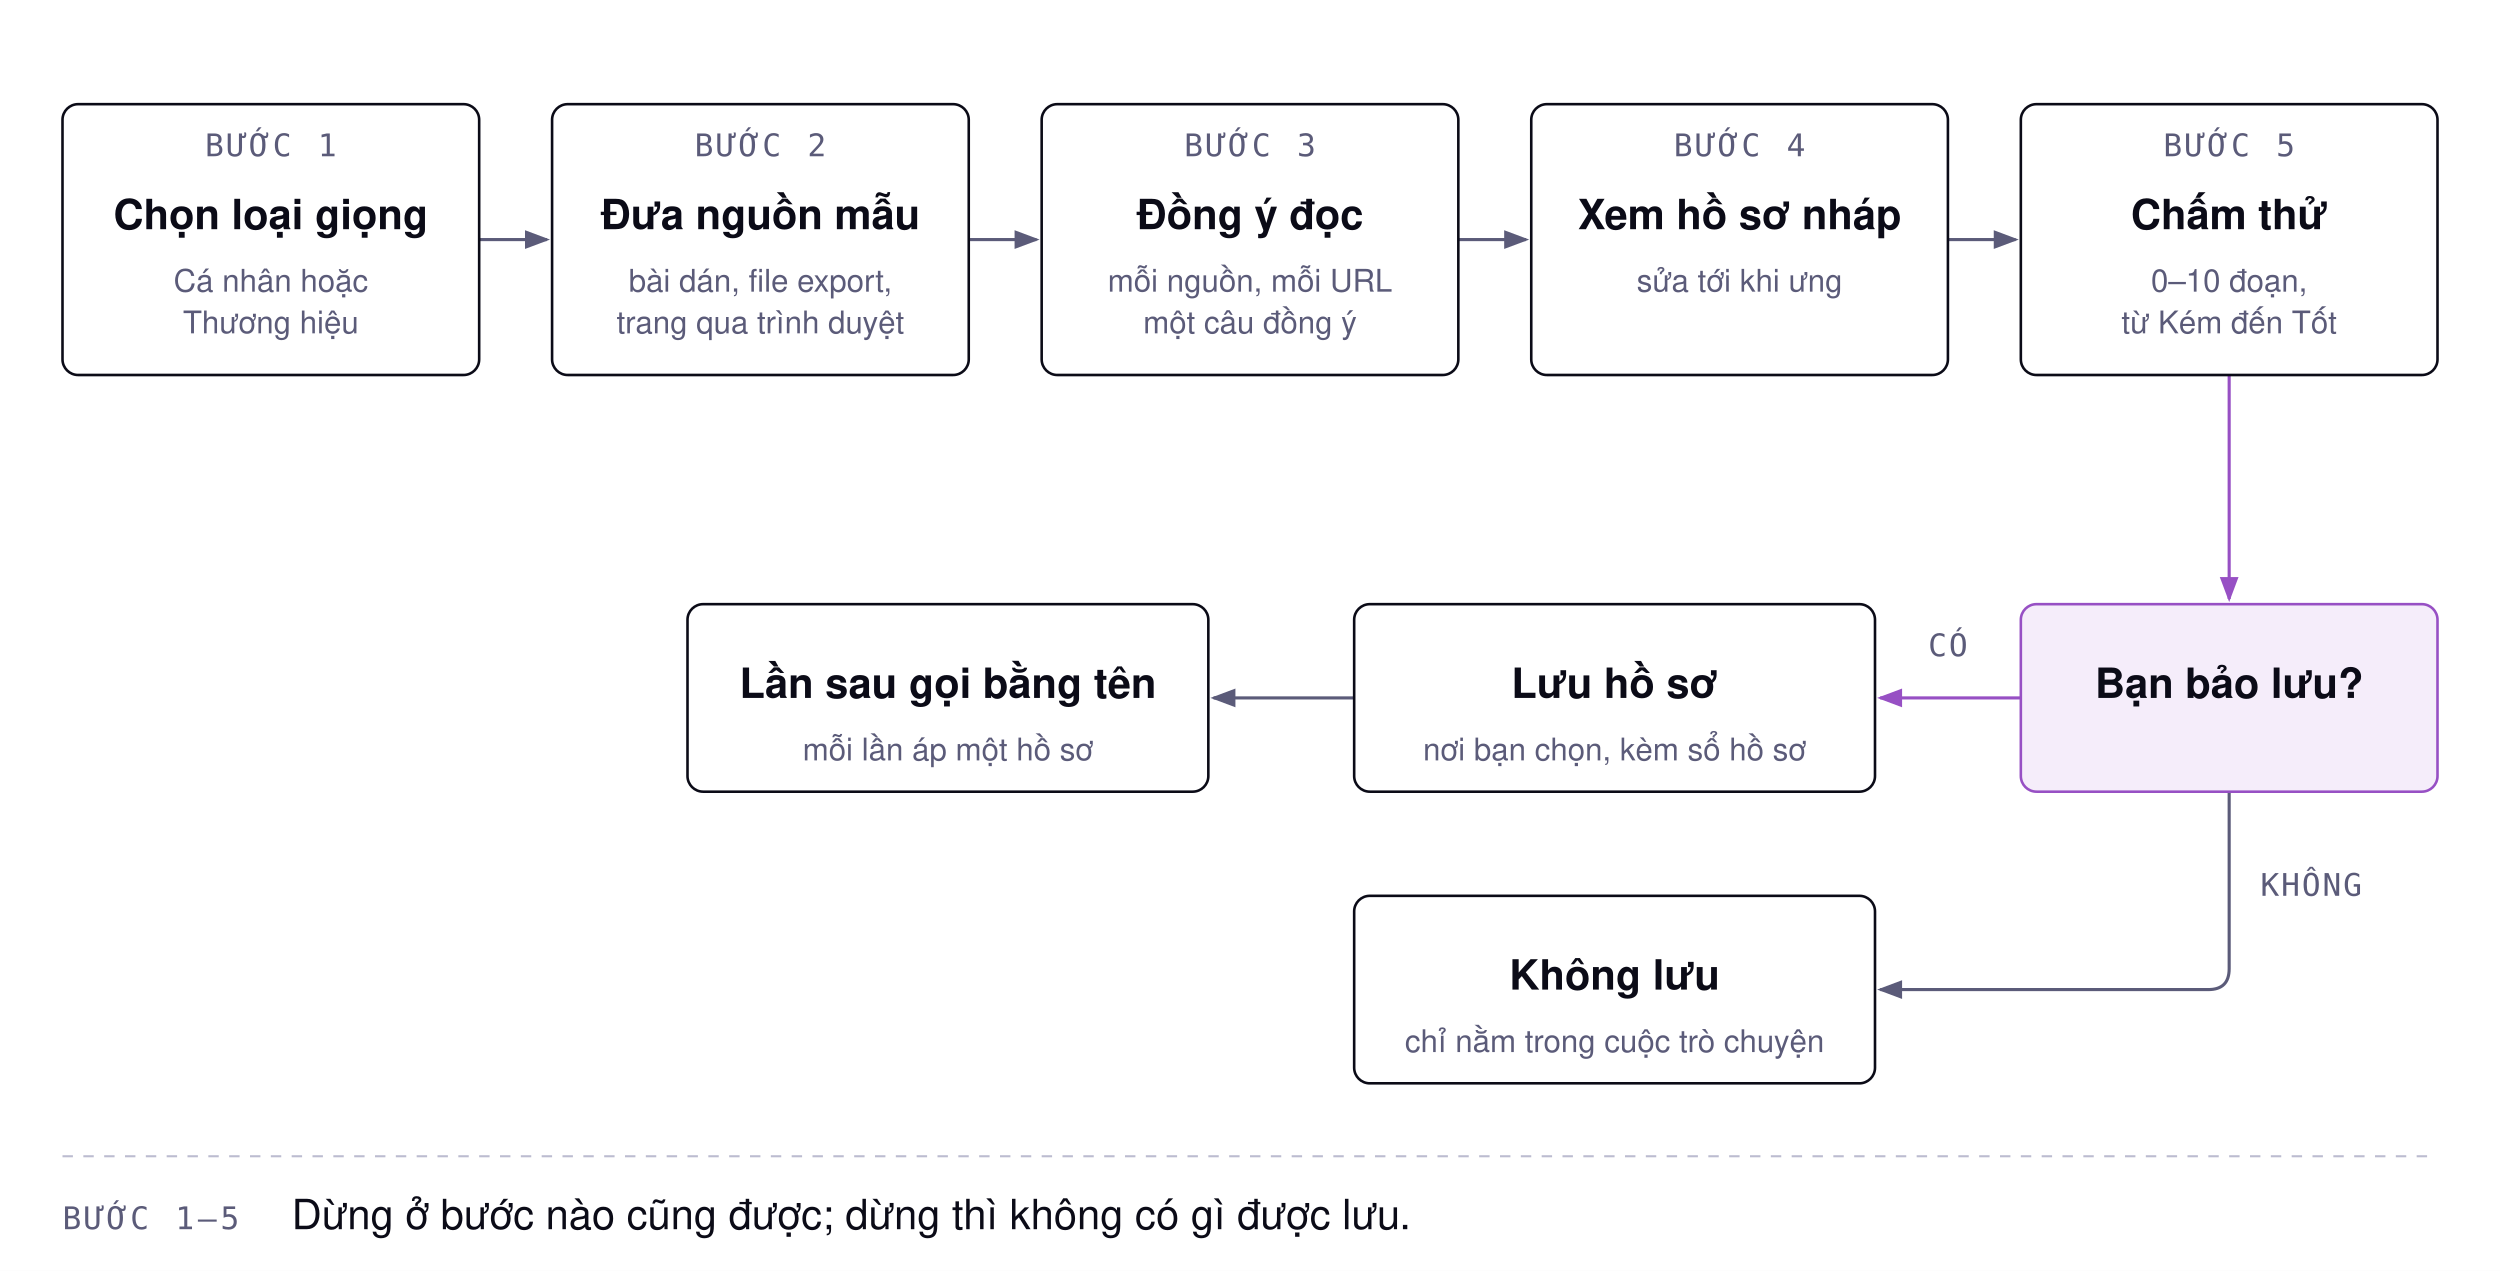
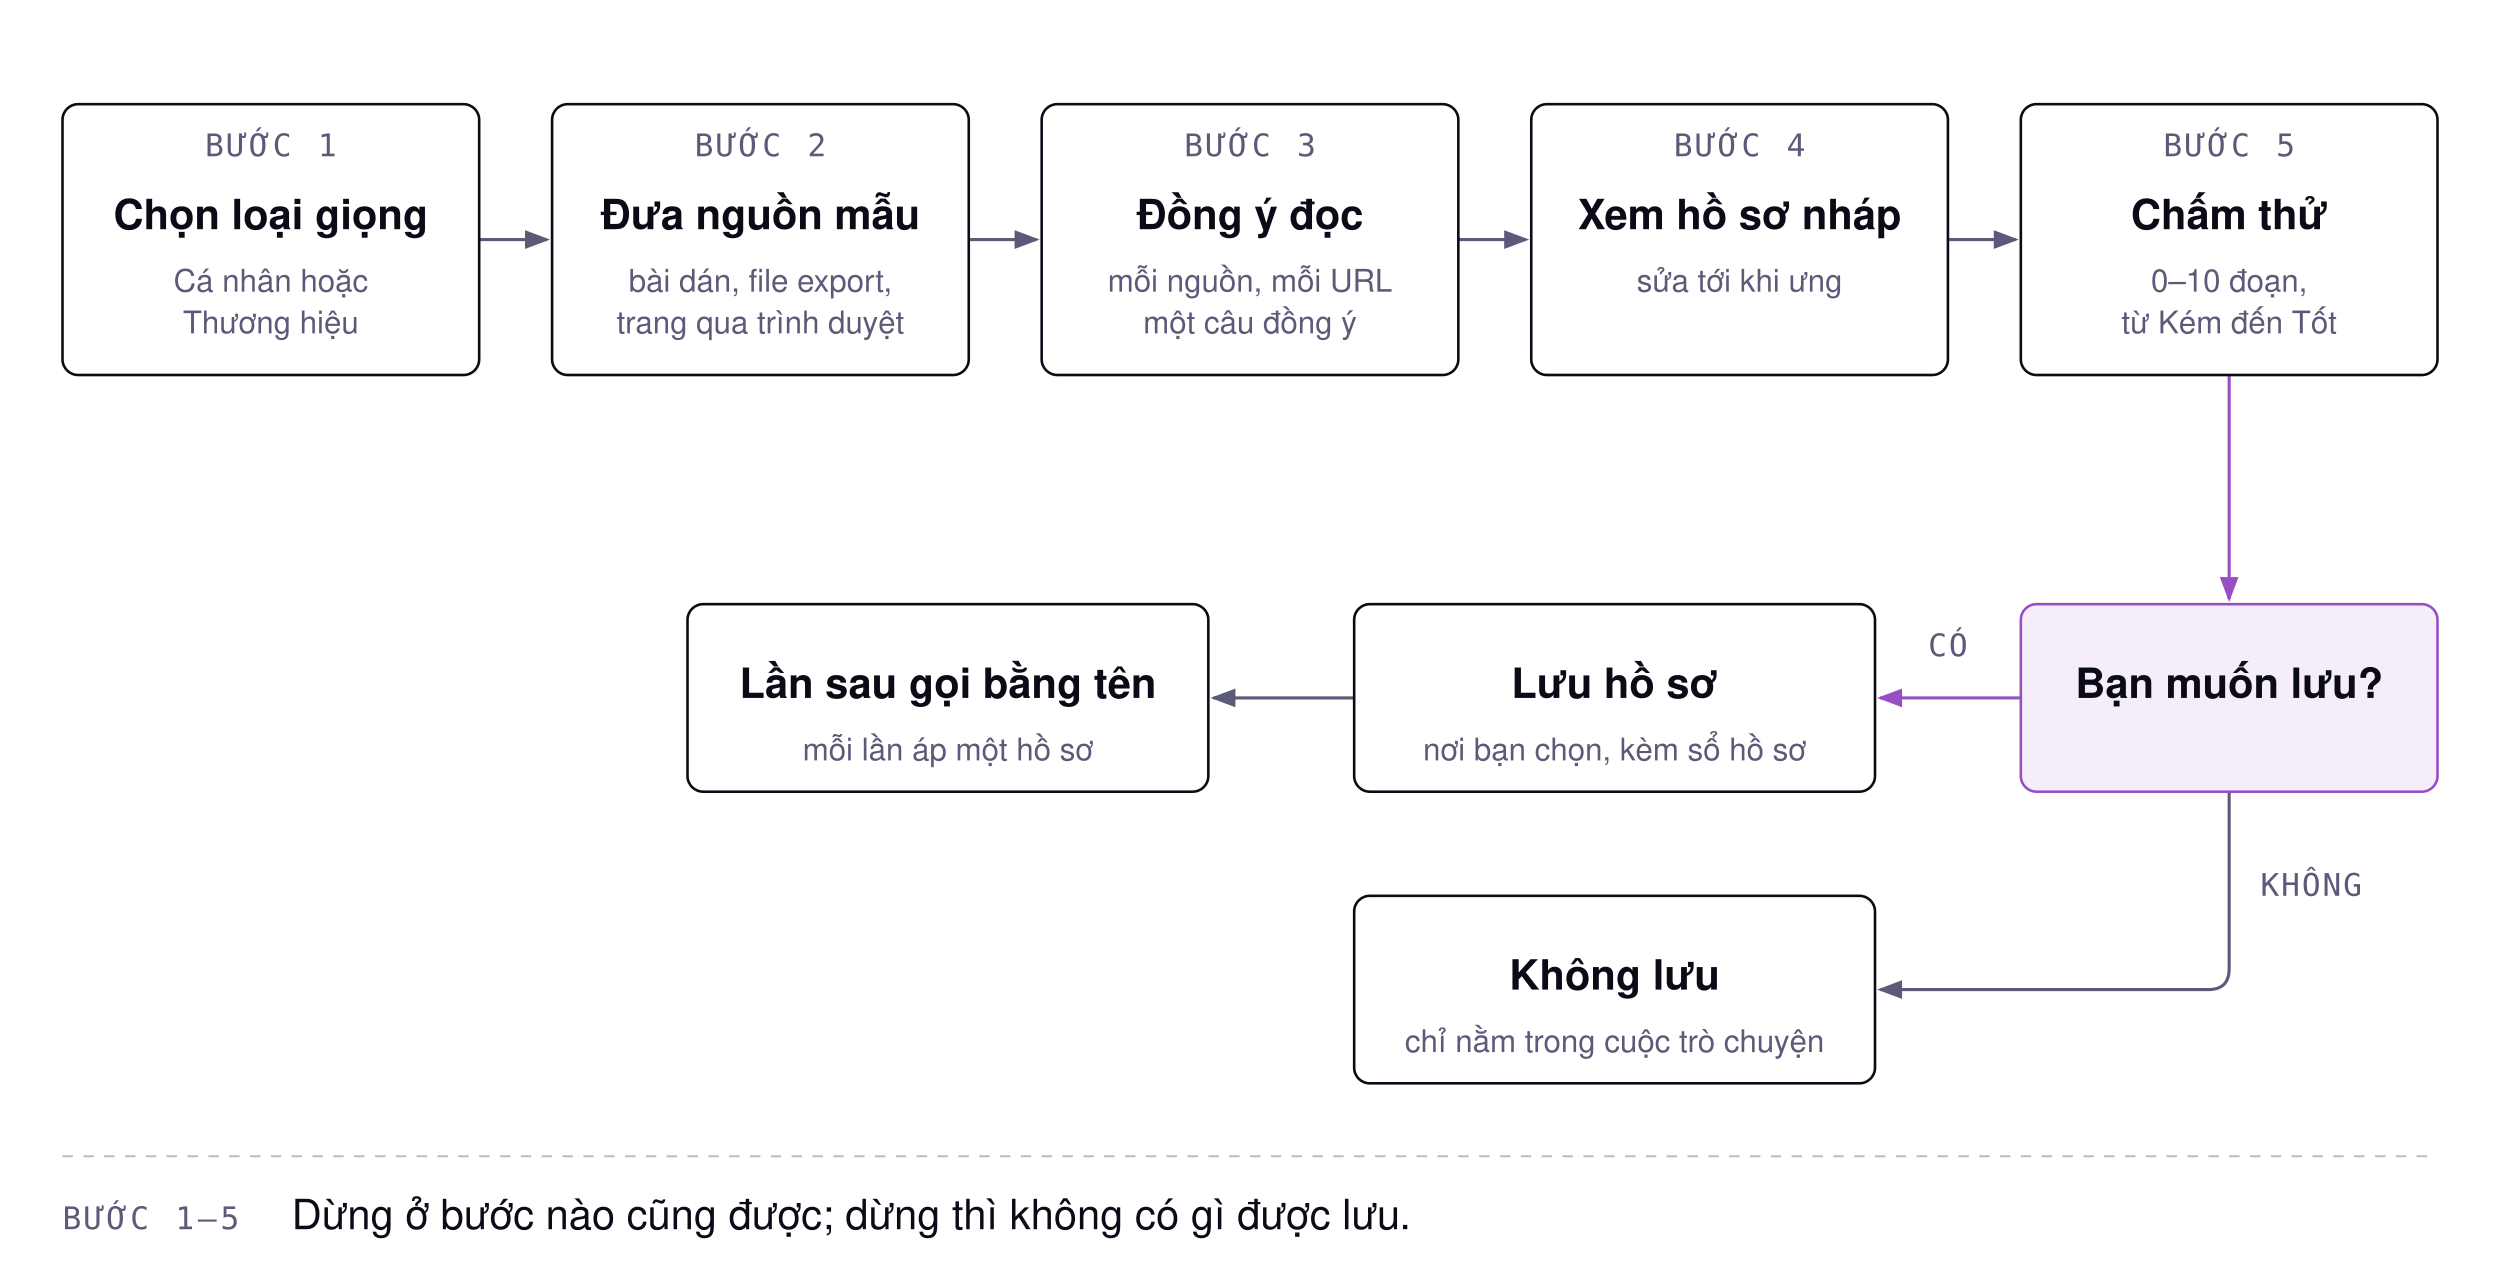
<svg xmlns="http://www.w3.org/2000/svg" viewBox="0 0 960 488" width="960" height="488" role="img" aria-labelledby="voice-setup-title voice-setup-desc">
  <defs>
    <marker id="voice-setup-a" markerWidth="8" markerHeight="6" refX="7" refY="3" orient="auto">
      <polygon points="0 0, 8 3, 0 6" fill="#5B5B79" />
    </marker>
    <marker id="voice-setup-b" markerWidth="8" markerHeight="6" refX="7" refY="3" orient="auto">
      <polygon points="0 0, 8 3, 0 6" fill="#9750C4" />
    </marker>
  </defs>
  <rect width="100%" height="100%" fill="#FFFFFF" />
  <path d="M 184 92 L 210 92" fill="none" stroke="#5B5B79" stroke-width="1.2" marker-end="url(#voice-setup-a)" />
  <path d="M 372 92 L 398 92" fill="none" stroke="#5B5B79" stroke-width="1.2" marker-end="url(#voice-setup-a)" />
  <path d="M 560 92 L 586 92" fill="none" stroke="#5B5B79" stroke-width="1.2" marker-end="url(#voice-setup-a)" />
  <path d="M 748 92 L 774 92" fill="none" stroke="#5B5B79" stroke-width="1.2" marker-end="url(#voice-setup-a)" />
  <path d="M 856 144 L 856 230" fill="none" stroke="#9750C4" stroke-width="1.2" marker-end="url(#voice-setup-b)" />
  <path d="M 776 268 L 722 268" fill="none" stroke="#9750C4" stroke-width="1.2" marker-end="url(#voice-setup-b)" />
  <rect x="732.0" y="240" width="32" height="16" rx="2" fill="#FFFFFF" />
  <text x="748" y="252" fill="#5B5B79" font-size="12" font-family="ui-monospace, SFMono-Regular, Menlo, Consolas, monospace" text-anchor="middle" letter-spacing="0.06em">CÓ</text>
  <path d="M 520 268 L 466 268" fill="none" stroke="#5B5B79" stroke-width="1.2" marker-end="url(#voice-setup-a)" />
  <path d="M 856 304 L 856 372 Q 856 380 848 380 L 722 380" fill="none" stroke="#5B5B79" stroke-width="1.2" marker-end="url(#voice-setup-a)" />
  <rect x="864" y="332" width="56" height="16" rx="2" fill="#FFFFFF" />
  <text x="868" y="344" fill="#5B5B79" font-size="12" font-family="ui-monospace, SFMono-Regular, Menlo, Consolas, monospace" text-anchor="start" letter-spacing="0.06em">KHÔNG</text>
  <rect x="24" y="40" width="160" height="104" rx="6" fill="#FFFFFF" />
  <rect x="24" y="40" width="160" height="104" rx="6" fill="#FFFFFF" stroke="#0B0B17" stroke-width="1" />
  <text x="104.0" y="60" fill="#5B5B79" font-size="12" font-family="ui-monospace, SFMono-Regular, Menlo, Consolas, monospace" text-anchor="middle" letter-spacing="0.12em">BƯỚC 1</text>
  <text x="104.0" y="88" fill="#0B0B17" font-size="16" font-weight="600" font-family="'Space Grotesk', -apple-system, 'Segoe UI', Helvetica, Arial, sans-serif" text-anchor="middle">Chọn loại giọng</text>
  <text x="104.0" y="112" fill="#5B5B79" font-size="12" font-family="'Space Grotesk', -apple-system, 'Segoe UI', Helvetica, Arial, sans-serif" text-anchor="middle">Cá nhân hoặc</text>
  <text x="104.0" y="128" fill="#5B5B79" font-size="12" font-family="'Space Grotesk', -apple-system, 'Segoe UI', Helvetica, Arial, sans-serif" text-anchor="middle">Thương hiệu</text>
  <rect x="212" y="40" width="160" height="104" rx="6" fill="#FFFFFF" />
  <rect x="212" y="40" width="160" height="104" rx="6" fill="#FFFFFF" stroke="#0B0B17" stroke-width="1" />
  <text x="292.0" y="60" fill="#5B5B79" font-size="12" font-family="ui-monospace, SFMono-Regular, Menlo, Consolas, monospace" text-anchor="middle" letter-spacing="0.12em">BƯỚC 2</text>
  <text x="292.0" y="88" fill="#0B0B17" font-size="16" font-weight="600" font-family="'Space Grotesk', -apple-system, 'Segoe UI', Helvetica, Arial, sans-serif" text-anchor="middle">Đưa nguồn mẫu</text>
  <text x="292.0" y="112" fill="#5B5B79" font-size="12" font-family="'Space Grotesk', -apple-system, 'Segoe UI', Helvetica, Arial, sans-serif" text-anchor="middle">bài dán, file export,</text>
  <text x="292.0" y="128" fill="#5B5B79" font-size="12" font-family="'Space Grotesk', -apple-system, 'Segoe UI', Helvetica, Arial, sans-serif" text-anchor="middle">trang qua trình duyệt</text>
  <rect x="400" y="40" width="160" height="104" rx="6" fill="#FFFFFF" />
  <rect x="400" y="40" width="160" height="104" rx="6" fill="#FFFFFF" stroke="#0B0B17" stroke-width="1" />
  <text x="480.0" y="60" fill="#5B5B79" font-size="12" font-family="ui-monospace, SFMono-Regular, Menlo, Consolas, monospace" text-anchor="middle" letter-spacing="0.12em">BƯỚC 3</text>
  <text x="480.0" y="88" fill="#0B0B17" font-size="16" font-weight="600" font-family="'Space Grotesk', -apple-system, 'Segoe UI', Helvetica, Arial, sans-serif" text-anchor="middle">Đồng ý đọc</text>
  <text x="480.0" y="112" fill="#5B5B79" font-size="12" font-family="'Space Grotesk', -apple-system, 'Segoe UI', Helvetica, Arial, sans-serif" text-anchor="middle">mỗi nguồn, mỗi URL</text>
  <text x="480.0" y="128" fill="#5B5B79" font-size="12" font-family="'Space Grotesk', -apple-system, 'Segoe UI', Helvetica, Arial, sans-serif" text-anchor="middle">một câu đồng ý</text>
  <rect x="588" y="40" width="160" height="104" rx="6" fill="#FFFFFF" />
  <rect x="588" y="40" width="160" height="104" rx="6" fill="#FFFFFF" stroke="#0B0B17" stroke-width="1" />
  <text x="668.0" y="60" fill="#5B5B79" font-size="12" font-family="ui-monospace, SFMono-Regular, Menlo, Consolas, monospace" text-anchor="middle" letter-spacing="0.12em">BƯỚC 4</text>
  <text x="668.0" y="88" fill="#0B0B17" font-size="16" font-weight="600" font-family="'Space Grotesk', -apple-system, 'Segoe UI', Helvetica, Arial, sans-serif" text-anchor="middle">Xem hồ sơ nháp</text>
  <text x="668.0" y="112" fill="#5B5B79" font-size="12" font-family="'Space Grotesk', -apple-system, 'Segoe UI', Helvetica, Arial, sans-serif" text-anchor="middle">sửa tới khi ưng</text>
  <rect x="776" y="40" width="160" height="104" rx="6" fill="#FFFFFF" />
  <rect x="776" y="40" width="160" height="104" rx="6" fill="#FFFFFF" stroke="#0B0B17" stroke-width="1" />
  <text x="856.0" y="60" fill="#5B5B79" font-size="12" font-family="ui-monospace, SFMono-Regular, Menlo, Consolas, monospace" text-anchor="middle" letter-spacing="0.12em">BƯỚC 5</text>
  <text x="856.0" y="88" fill="#0B0B17" font-size="16" font-weight="600" font-family="'Space Grotesk', -apple-system, 'Segoe UI', Helvetica, Arial, sans-serif" text-anchor="middle">Chấm thử</text>
  <text x="856.0" y="112" fill="#5B5B79" font-size="12" font-family="'Space Grotesk', -apple-system, 'Segoe UI', Helvetica, Arial, sans-serif" text-anchor="middle">0–10 đoạn,</text>
  <text x="856.0" y="128" fill="#5B5B79" font-size="12" font-family="'Space Grotesk', -apple-system, 'Segoe UI', Helvetica, Arial, sans-serif" text-anchor="middle">từ Kém đến Tốt</text>
  <rect x="776" y="232" width="160" height="72" rx="6" fill="#FFFFFF" />
  <rect x="776" y="232" width="160" height="72" rx="6" fill="#F5EDFA" stroke="#9750C4" stroke-width="1" />
-   <text x="856.0" y="268" fill="#0B0B17" font-size="16" font-weight="600" font-family="'Space Grotesk', -apple-system, 'Segoe UI', Helvetica, Arial, sans-serif" text-anchor="middle">Bạn bảo lưu?</text>
+   <text x="856.0" y="268" fill="#0B0B17" font-size="16" font-weight="600" font-family="'Space Grotesk', -apple-system, 'Segoe UI', Helvetica, Arial, sans-serif" text-anchor="middle">Bạn muốn lưu?</text>
  <rect x="520" y="232" width="200" height="72" rx="6" fill="#FFFFFF" />
  <rect x="520" y="232" width="200" height="72" rx="6" fill="#FFFFFF" stroke="#0B0B17" stroke-width="1" />
  <text x="620.0" y="268" fill="#0B0B17" font-size="16" font-weight="600" font-family="'Space Grotesk', -apple-system, 'Segoe UI', Helvetica, Arial, sans-serif" text-anchor="middle">Lưu hồ sơ</text>
  <text x="620.0" y="292" fill="#5B5B79" font-size="12" font-family="'Space Grotesk', -apple-system, 'Segoe UI', Helvetica, Arial, sans-serif" text-anchor="middle">nơi bạn chọn, kèm sổ hồ sơ</text>
  <rect x="264" y="232" width="200" height="72" rx="6" fill="#FFFFFF" />
  <rect x="264" y="232" width="200" height="72" rx="6" fill="#FFFFFF" stroke="#0B0B17" stroke-width="1" />
  <text x="364.0" y="268" fill="#0B0B17" font-size="16" font-weight="600" font-family="'Space Grotesk', -apple-system, 'Segoe UI', Helvetica, Arial, sans-serif" text-anchor="middle">Lần sau gọi bằng tên</text>
  <text x="364.0" y="292" fill="#5B5B79" font-size="12" font-family="'Space Grotesk', -apple-system, 'Segoe UI', Helvetica, Arial, sans-serif" text-anchor="middle">mỗi lần áp một hồ sơ</text>
  <rect x="520" y="344" width="200" height="72" rx="6" fill="#FFFFFF" />
  <rect x="520" y="344" width="200" height="72" rx="6" fill="#FFFFFF" stroke="#0B0B17" stroke-width="1" />
  <text x="620.0" y="380" fill="#0B0B17" font-size="16" font-weight="600" font-family="'Space Grotesk', -apple-system, 'Segoe UI', Helvetica, Arial, sans-serif" text-anchor="middle">Không lưu</text>
  <text x="620.0" y="404" fill="#5B5B79" font-size="12" font-family="'Space Grotesk', -apple-system, 'Segoe UI', Helvetica, Arial, sans-serif" text-anchor="middle">chỉ nằm trong cuộc trò chuyện</text>
  <line x1="24" y1="444" x2="936" y2="444" stroke="#BCBCD0" stroke-width="0.8" stroke-dasharray="4,4" />
  <text x="24" y="472" fill="#5B5B79" font-size="12" font-family="ui-monospace, SFMono-Regular, Menlo, Consolas, monospace" letter-spacing="0.12em">BƯỚC 1–5</text>
  <text x="112" y="472" fill="#0B0B17" font-size="16" font-family="'Space Grotesk', -apple-system, 'Segoe UI', Helvetica, Arial, sans-serif">Dừng ở bước nào cũng được; dừng thì không có gì được lưu.</text>
</svg>
